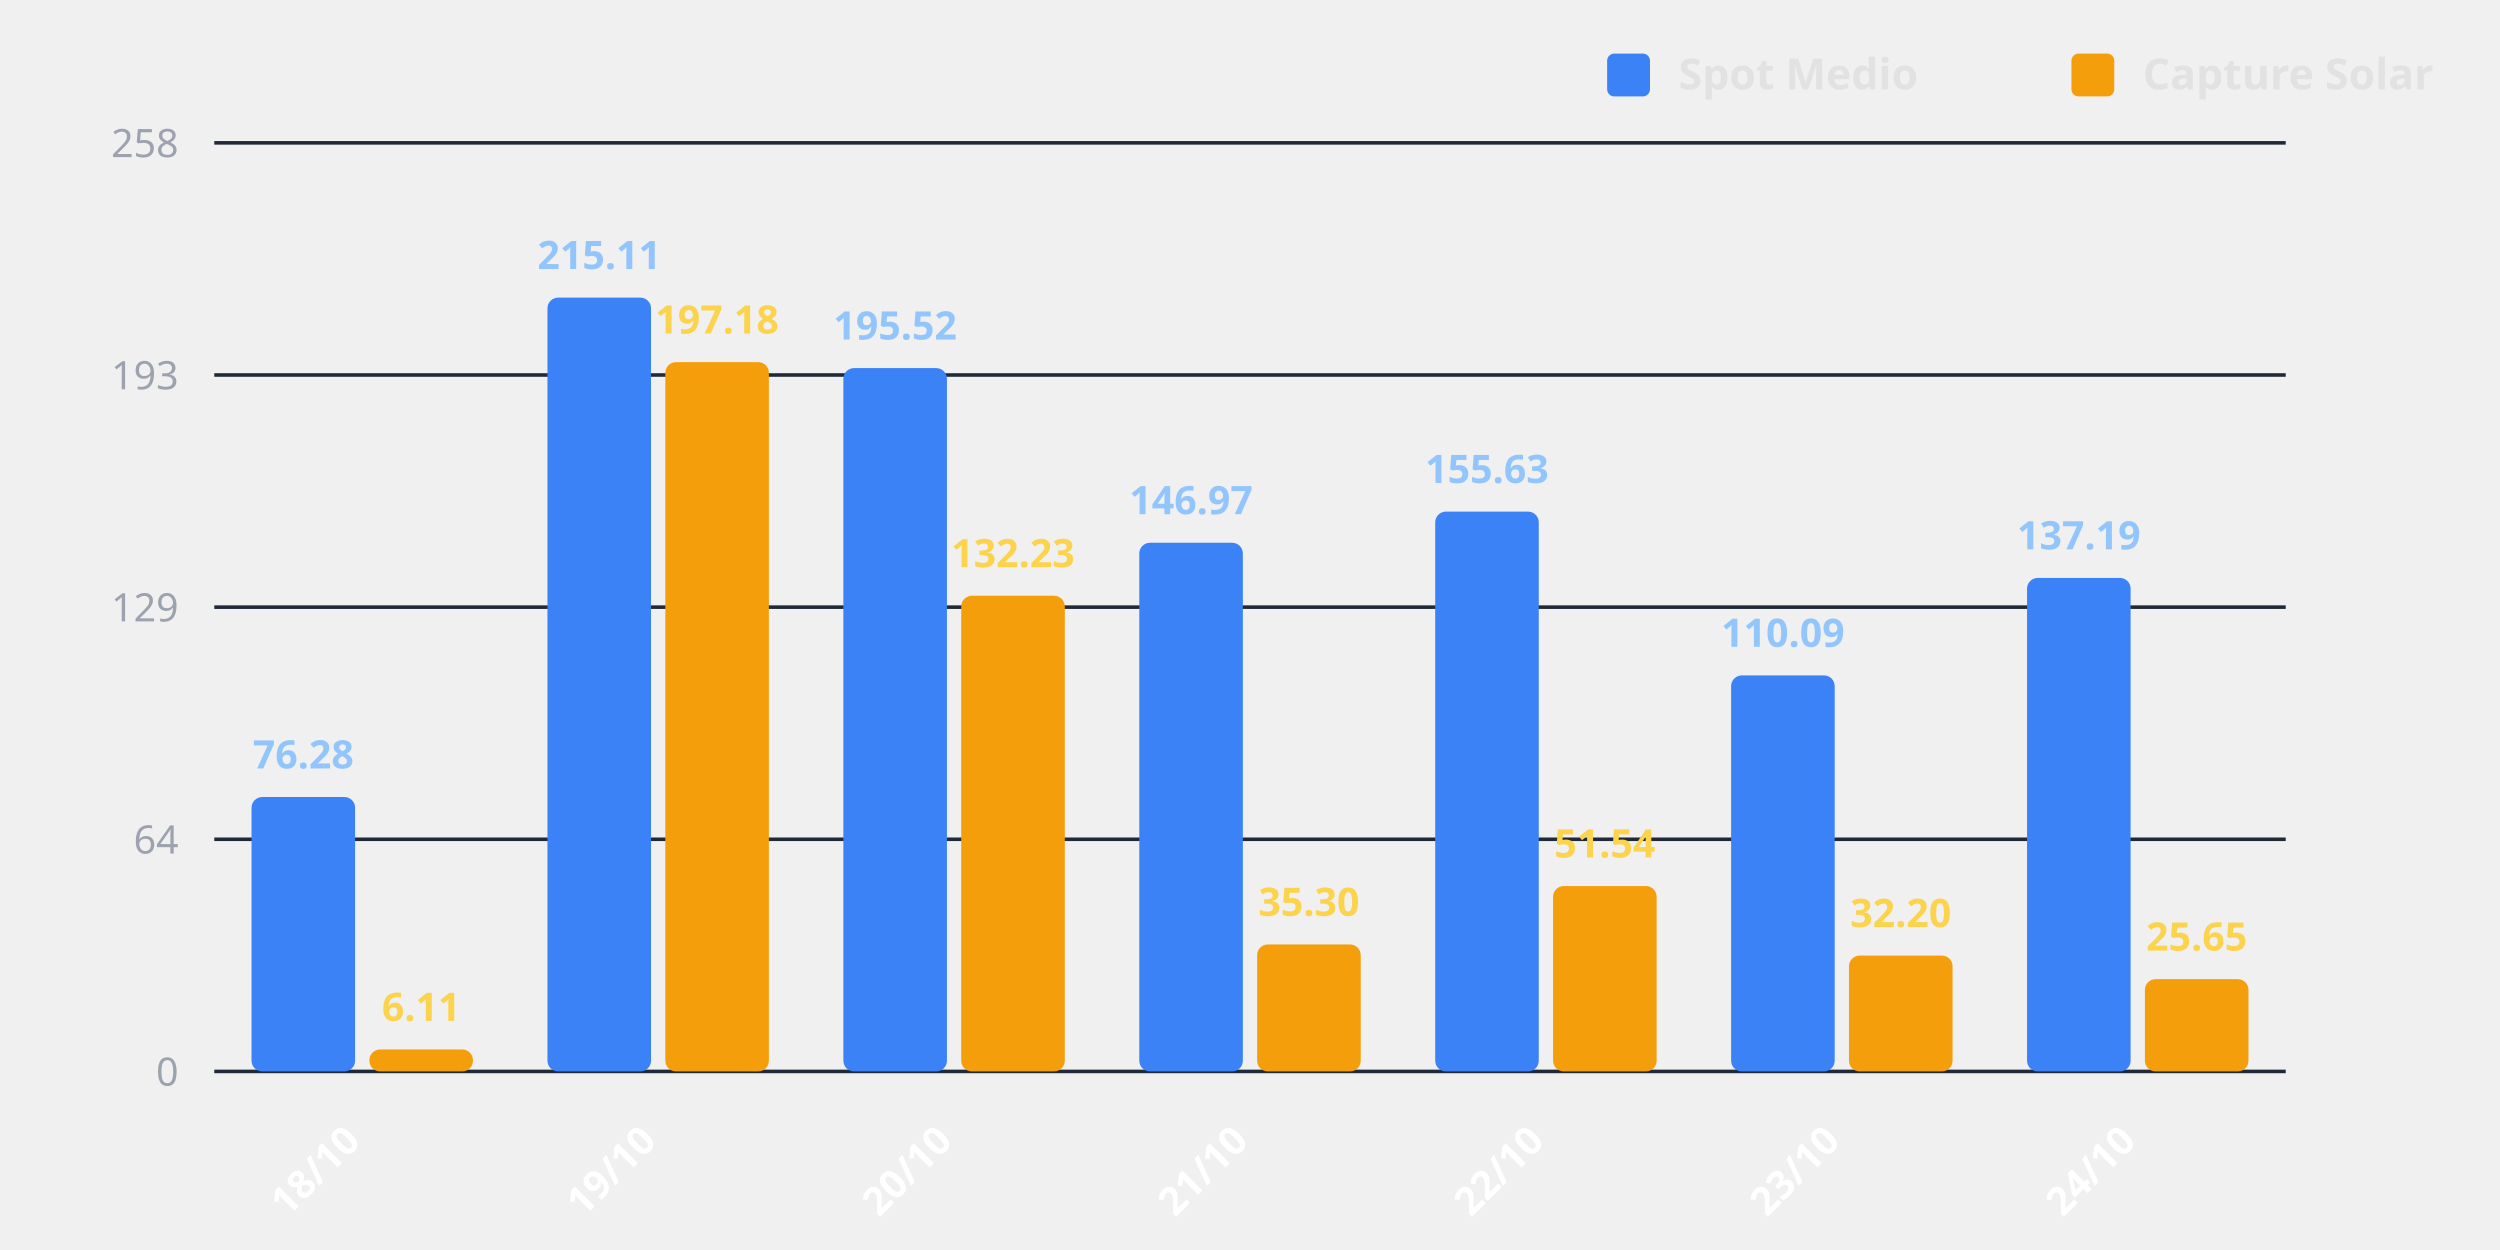
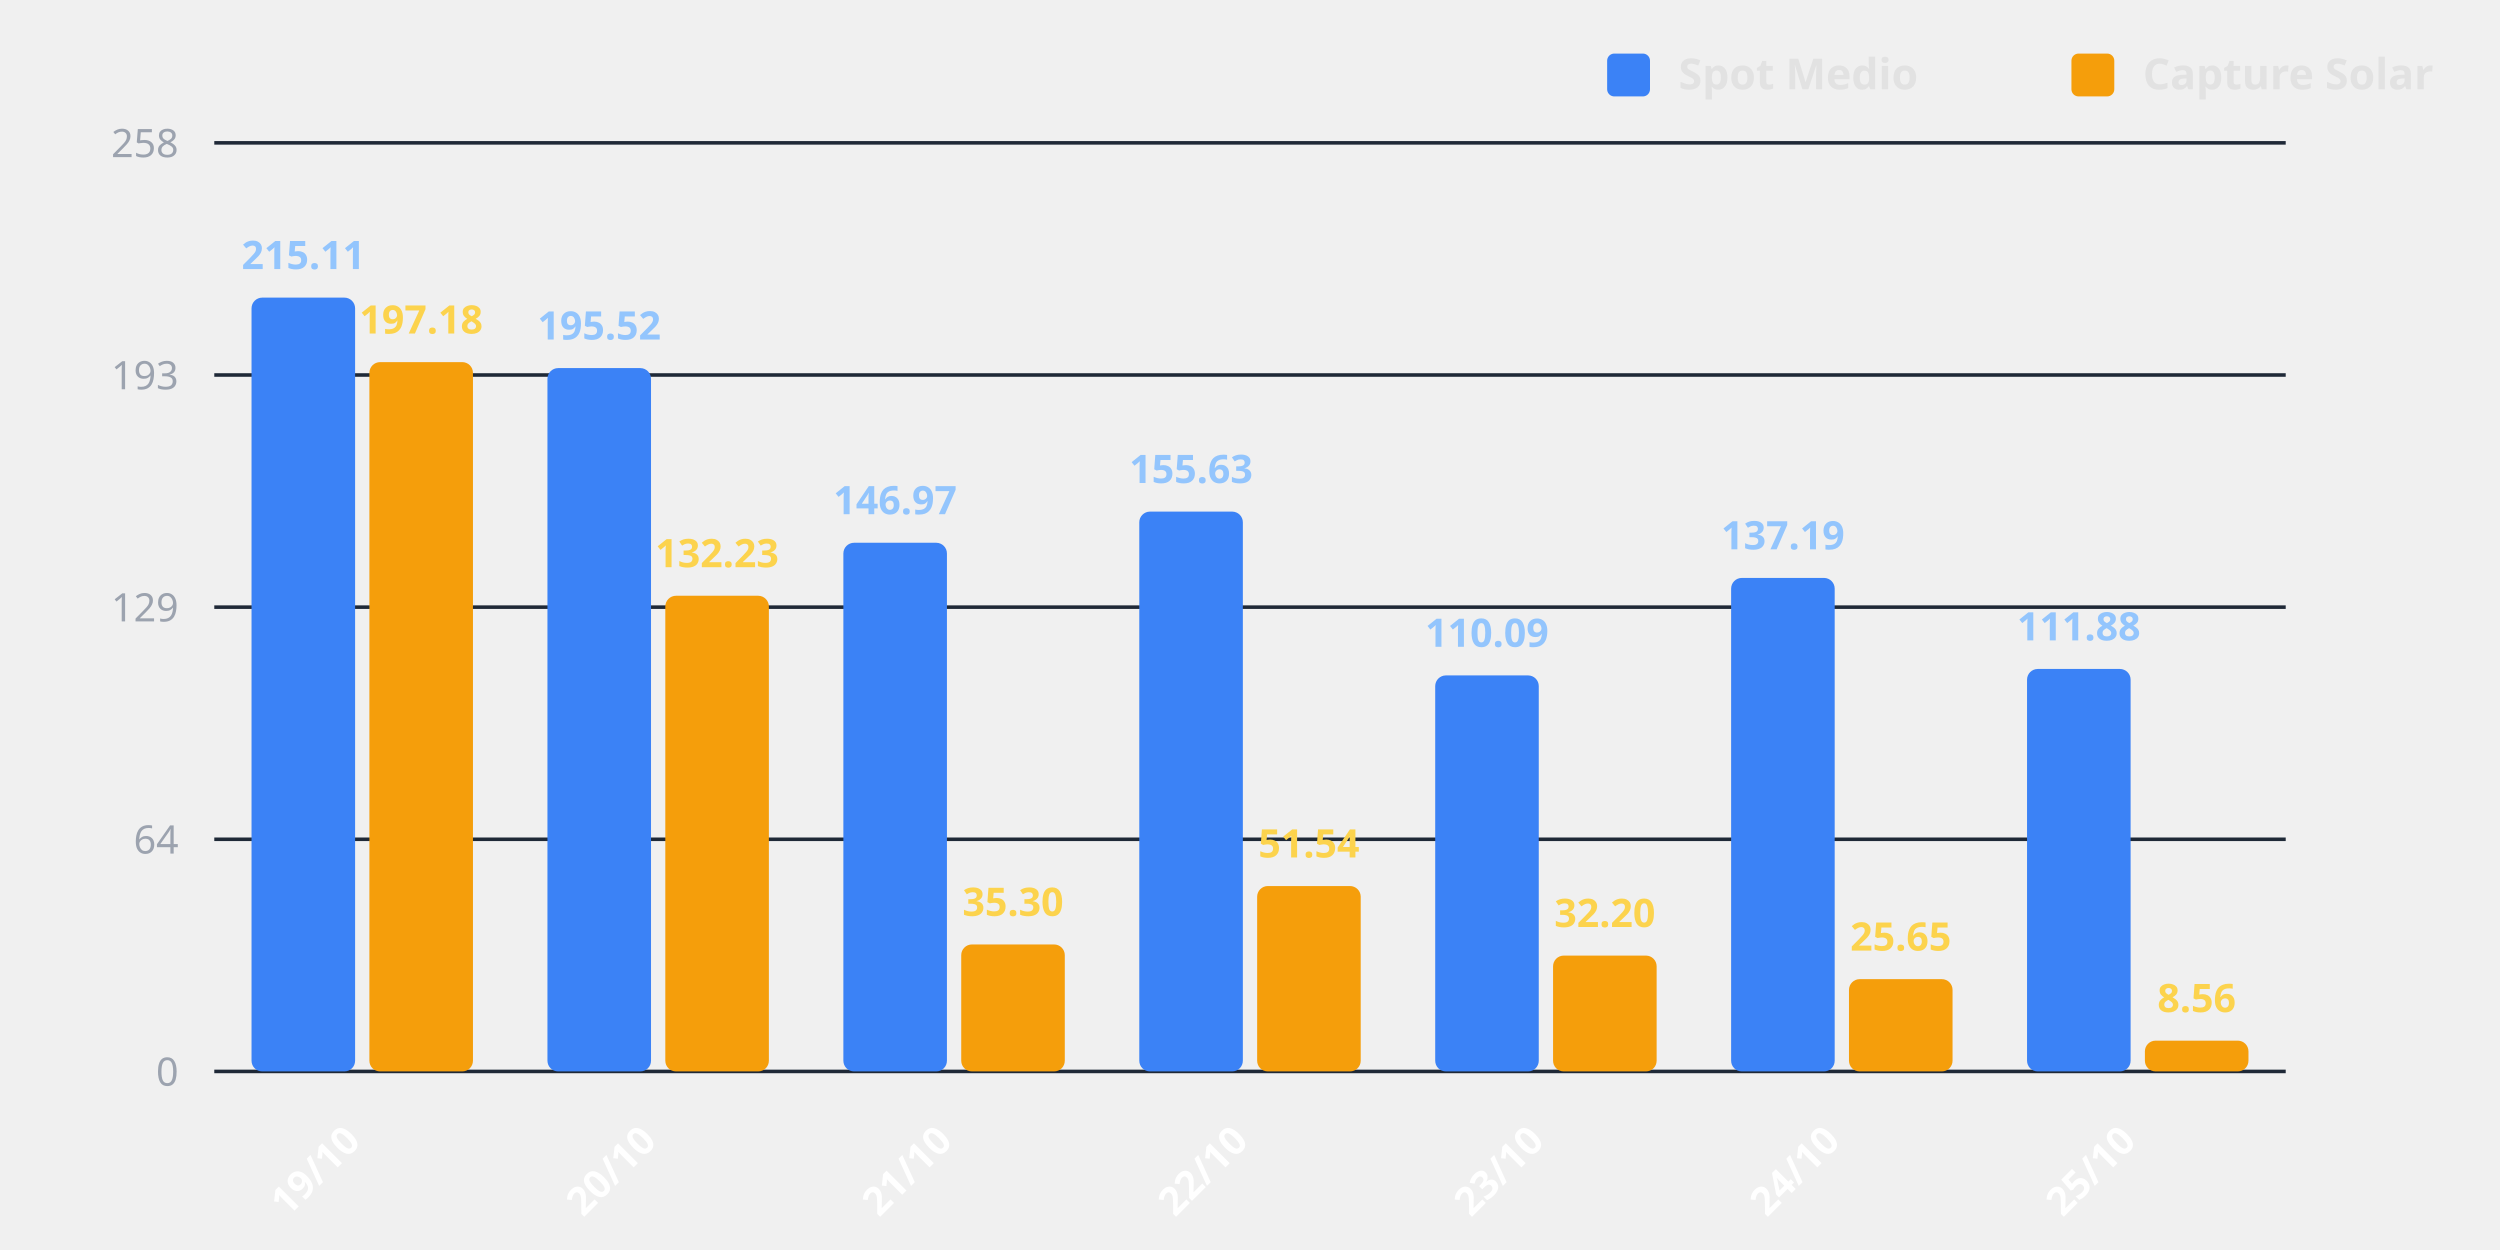
<svg xmlns="http://www.w3.org/2000/svg" viewBox="0 0 700 350" style="font-family: sans-serif; background-color: #0b0f19;">
  <rect x="450" y="15" width="12" height="12" fill="#3b82f6" rx="2" />
  <text x="470" y="25" font-size="12" fill="#e2e2e2" font-weight="bold">Spot Medio</text>
  <rect x="580" y="15" width="12" height="12" fill="#f59e0b" rx="2" />
  <text x="600" y="25" font-size="12" fill="#e2e2e2" font-weight="bold">Capture Solar</text>
  <line x1="60" y1="300.0" x2="640" y2="300.0" stroke="#1f2937" stroke-width="1" />
  <text x="50" y="304.0" text-anchor="end" font-size="11" fill="#9ca3af">0</text>
  <line x1="60" y1="235.0" x2="640" y2="235.0" stroke="#1f2937" stroke-width="1" />
  <text x="50" y="239.0" text-anchor="end" font-size="11" fill="#9ca3af">64</text>
  <line x1="60" y1="170.0" x2="640" y2="170.0" stroke="#1f2937" stroke-width="1" />
  <text x="50" y="174.0" text-anchor="end" font-size="11" fill="#9ca3af">129</text>
  <line x1="60" y1="105.0" x2="640" y2="105.0" stroke="#1f2937" stroke-width="1" />
  <text x="50" y="109.0" text-anchor="end" font-size="11" fill="#9ca3af">193</text>
  <line x1="60" y1="40.0" x2="640" y2="40.0" stroke="#1f2937" stroke-width="1" />
  <text x="50" y="44.0" text-anchor="end" font-size="11" fill="#9ca3af">258</text>
-   <text x="101.429" y="320" text-anchor="end" transform="rotate(-45, 101.4286, 320)" font-size="11" font-weight="bold" fill="#ffffff">18/10</text>
-   <rect x="70.429" y="223.165" width="29.0" height="76.835" fill="#3b82f6" rx="3" />
-   <text x="84.929" y="215.165" text-anchor="middle" font-size="11" font-weight="bold" fill="#93c5fd">76.28</text>
-   <rect x="103.429" y="293.848" width="29.0" height="6.152" fill="#f59e0b" rx="3" />
-   <text x="117.929" y="285.848" text-anchor="middle" font-size="11" font-weight="bold" fill="#fcd34d">6.11</text>
-   <text x="184.286" y="320" text-anchor="end" transform="rotate(-45, 184.2857, 320)" font-size="11" font-weight="bold" fill="#ffffff">19/10</text>
-   <rect x="153.286" y="83.333" width="29.0" height="216.667" fill="#3b82f6" rx="3" />
-   <text x="167.786" y="75.333" text-anchor="middle" font-size="11" font-weight="bold" fill="#93c5fd">215.11</text>
-   <rect x="186.286" y="101.393" width="29.0" height="198.607" fill="#f59e0b" rx="3" />
-   <text x="200.786" y="93.393" text-anchor="middle" font-size="11" font-weight="bold" fill="#fcd34d">197.18</text>
-   <text x="267.143" y="320" text-anchor="end" transform="rotate(-45, 267.1429, 320)" font-size="11" font-weight="bold" fill="#ffffff">20/10</text>
-   <rect x="236.143" y="103.067" width="29.0" height="196.933" fill="#3b82f6" rx="3" />
-   <text x="250.643" y="95.067" text-anchor="middle" font-size="11" font-weight="bold" fill="#93c5fd">195.52</text>
-   <rect x="269.143" y="166.812" width="29.0" height="133.188" fill="#f59e0b" rx="3" />
-   <text x="283.643" y="158.812" text-anchor="middle" font-size="11" font-weight="bold" fill="#fcd34d">132.23</text>
-   <text x="350.0" y="320" text-anchor="end" transform="rotate(-45, 350.0, 320)" font-size="11" font-weight="bold" fill="#ffffff">21/10</text>
-   <rect x="319.0" y="151.973" width="29.0" height="148.027" fill="#3b82f6" rx="3" />
-   <text x="333.5" y="143.973" text-anchor="middle" font-size="11" font-weight="bold" fill="#93c5fd">146.97</text>
-   <rect x="352.0" y="264.446" width="29.0" height="35.554" fill="#f59e0b" rx="3" />
-   <text x="366.5" y="256.446" text-anchor="middle" font-size="11" font-weight="bold" fill="#fcd34d">35.30</text>
-   <text x="432.857" y="320" text-anchor="end" transform="rotate(-45, 432.8571, 320)" font-size="11" font-weight="bold" fill="#ffffff">22/10</text>
-   <rect x="401.857" y="143.249" width="29.0" height="156.751" fill="#3b82f6" rx="3" />
-   <text x="416.357" y="135.249" text-anchor="middle" font-size="11" font-weight="bold" fill="#93c5fd">155.63</text>
-   <rect x="434.857" y="248.09" width="29.0" height="51.91" fill="#f59e0b" rx="3" />
-   <text x="449.357" y="240.09" text-anchor="middle" font-size="11" font-weight="bold" fill="#fcd34d">51.54</text>
-   <text x="515.714" y="320" text-anchor="end" transform="rotate(-45, 515.7143, 320)" font-size="11" font-weight="bold" fill="#ffffff">23/10</text>
-   <rect x="484.714" y="189.115" width="29.0" height="110.885" fill="#3b82f6" rx="3" />
-   <text x="499.214" y="181.115" text-anchor="middle" font-size="11" font-weight="bold" fill="#93c5fd">110.09</text>
-   <rect x="517.714" y="267.564" width="29.0" height="32.436" fill="#f59e0b" rx="3" />
-   <text x="532.214" y="259.564" text-anchor="middle" font-size="11" font-weight="bold" fill="#fcd34d">32.20</text>
-   <text x="598.571" y="320" text-anchor="end" transform="rotate(-45, 598.5714, 320)" font-size="11" font-weight="bold" fill="#ffffff">24/10</text>
-   <rect x="567.571" y="161.817" width="29.0" height="138.183" fill="#3b82f6" rx="3" />
-   <text x="582.071" y="153.817" text-anchor="middle" font-size="11" font-weight="bold" fill="#93c5fd">137.19</text>
-   <rect x="600.571" y="274.162" width="29.0" height="25.838" fill="#f59e0b" rx="3" />
-   <text x="615.071" y="266.162" text-anchor="middle" font-size="11" font-weight="bold" fill="#fcd34d">25.65</text>
+   <text x="101.429" y="320" text-anchor="end" transform="rotate(-45, 101.4286, 320)" font-size="11" font-weight="bold" fill="#ffffff">19/10</text>
+   <rect x="70.429" y="83.333" width="29.0" height="216.667" fill="#3b82f6" rx="3" />
+   <text x="84.929" y="75.333" text-anchor="middle" font-size="11" font-weight="bold" fill="#93c5fd">215.11</text>
+   <rect x="103.429" y="101.393" width="29.0" height="198.607" fill="#f59e0b" rx="3" />
+   <text x="117.929" y="93.393" text-anchor="middle" font-size="11" font-weight="bold" fill="#fcd34d">197.18</text>
+   <text x="184.286" y="320" text-anchor="end" transform="rotate(-45, 184.2857, 320)" font-size="11" font-weight="bold" fill="#ffffff">20/10</text>
+   <rect x="153.286" y="103.067" width="29.0" height="196.933" fill="#3b82f6" rx="3" />
+   <text x="167.786" y="95.067" text-anchor="middle" font-size="11" font-weight="bold" fill="#93c5fd">195.52</text>
+   <rect x="186.286" y="166.812" width="29.0" height="133.188" fill="#f59e0b" rx="3" />
+   <text x="200.786" y="158.812" text-anchor="middle" font-size="11" font-weight="bold" fill="#fcd34d">132.23</text>
+   <text x="267.143" y="320" text-anchor="end" transform="rotate(-45, 267.1429, 320)" font-size="11" font-weight="bold" fill="#ffffff">21/10</text>
+   <rect x="236.143" y="151.973" width="29.0" height="148.027" fill="#3b82f6" rx="3" />
+   <text x="250.643" y="143.973" text-anchor="middle" font-size="11" font-weight="bold" fill="#93c5fd">146.97</text>
+   <rect x="269.143" y="264.446" width="29.0" height="35.554" fill="#f59e0b" rx="3" />
+   <text x="283.643" y="256.446" text-anchor="middle" font-size="11" font-weight="bold" fill="#fcd34d">35.30</text>
+   <text x="350.0" y="320" text-anchor="end" transform="rotate(-45, 350.0, 320)" font-size="11" font-weight="bold" fill="#ffffff">22/10</text>
+   <rect x="319.0" y="143.249" width="29.0" height="156.751" fill="#3b82f6" rx="3" />
+   <text x="333.5" y="135.249" text-anchor="middle" font-size="11" font-weight="bold" fill="#93c5fd">155.63</text>
+   <rect x="352.0" y="248.09" width="29.0" height="51.91" fill="#f59e0b" rx="3" />
+   <text x="366.5" y="240.09" text-anchor="middle" font-size="11" font-weight="bold" fill="#fcd34d">51.54</text>
+   <text x="432.857" y="320" text-anchor="end" transform="rotate(-45, 432.8571, 320)" font-size="11" font-weight="bold" fill="#ffffff">23/10</text>
+   <rect x="401.857" y="189.115" width="29.0" height="110.885" fill="#3b82f6" rx="3" />
+   <text x="416.357" y="181.115" text-anchor="middle" font-size="11" font-weight="bold" fill="#93c5fd">110.09</text>
+   <rect x="434.857" y="267.564" width="29.0" height="32.436" fill="#f59e0b" rx="3" />
+   <text x="449.357" y="259.564" text-anchor="middle" font-size="11" font-weight="bold" fill="#fcd34d">32.20</text>
+   <text x="515.714" y="320" text-anchor="end" transform="rotate(-45, 515.7143, 320)" font-size="11" font-weight="bold" fill="#ffffff">24/10</text>
+   <rect x="484.714" y="161.817" width="29.0" height="138.183" fill="#3b82f6" rx="3" />
+   <text x="499.214" y="153.817" text-anchor="middle" font-size="11" font-weight="bold" fill="#93c5fd">137.19</text>
+   <rect x="517.714" y="274.162" width="29.0" height="25.838" fill="#f59e0b" rx="3" />
+   <text x="532.214" y="266.162" text-anchor="middle" font-size="11" font-weight="bold" fill="#fcd34d">25.65</text>
+   <text x="598.571" y="320" text-anchor="end" transform="rotate(-45, 598.5714, 320)" font-size="11" font-weight="bold" fill="#ffffff">25/10</text>
+   <rect x="567.571" y="187.31" width="29.0" height="112.69" fill="#3b82f6" rx="3" />
+   <text x="582.071" y="179.31" text-anchor="middle" font-size="11" font-weight="bold" fill="#93c5fd">111.88</text>
+   <rect x="600.571" y="291.379" width="29.0" height="8.621" fill="#f59e0b" rx="3" />
+   <text x="615.071" y="283.379" text-anchor="middle" font-size="11" font-weight="bold" fill="#fcd34d">8.56</text>
</svg>
